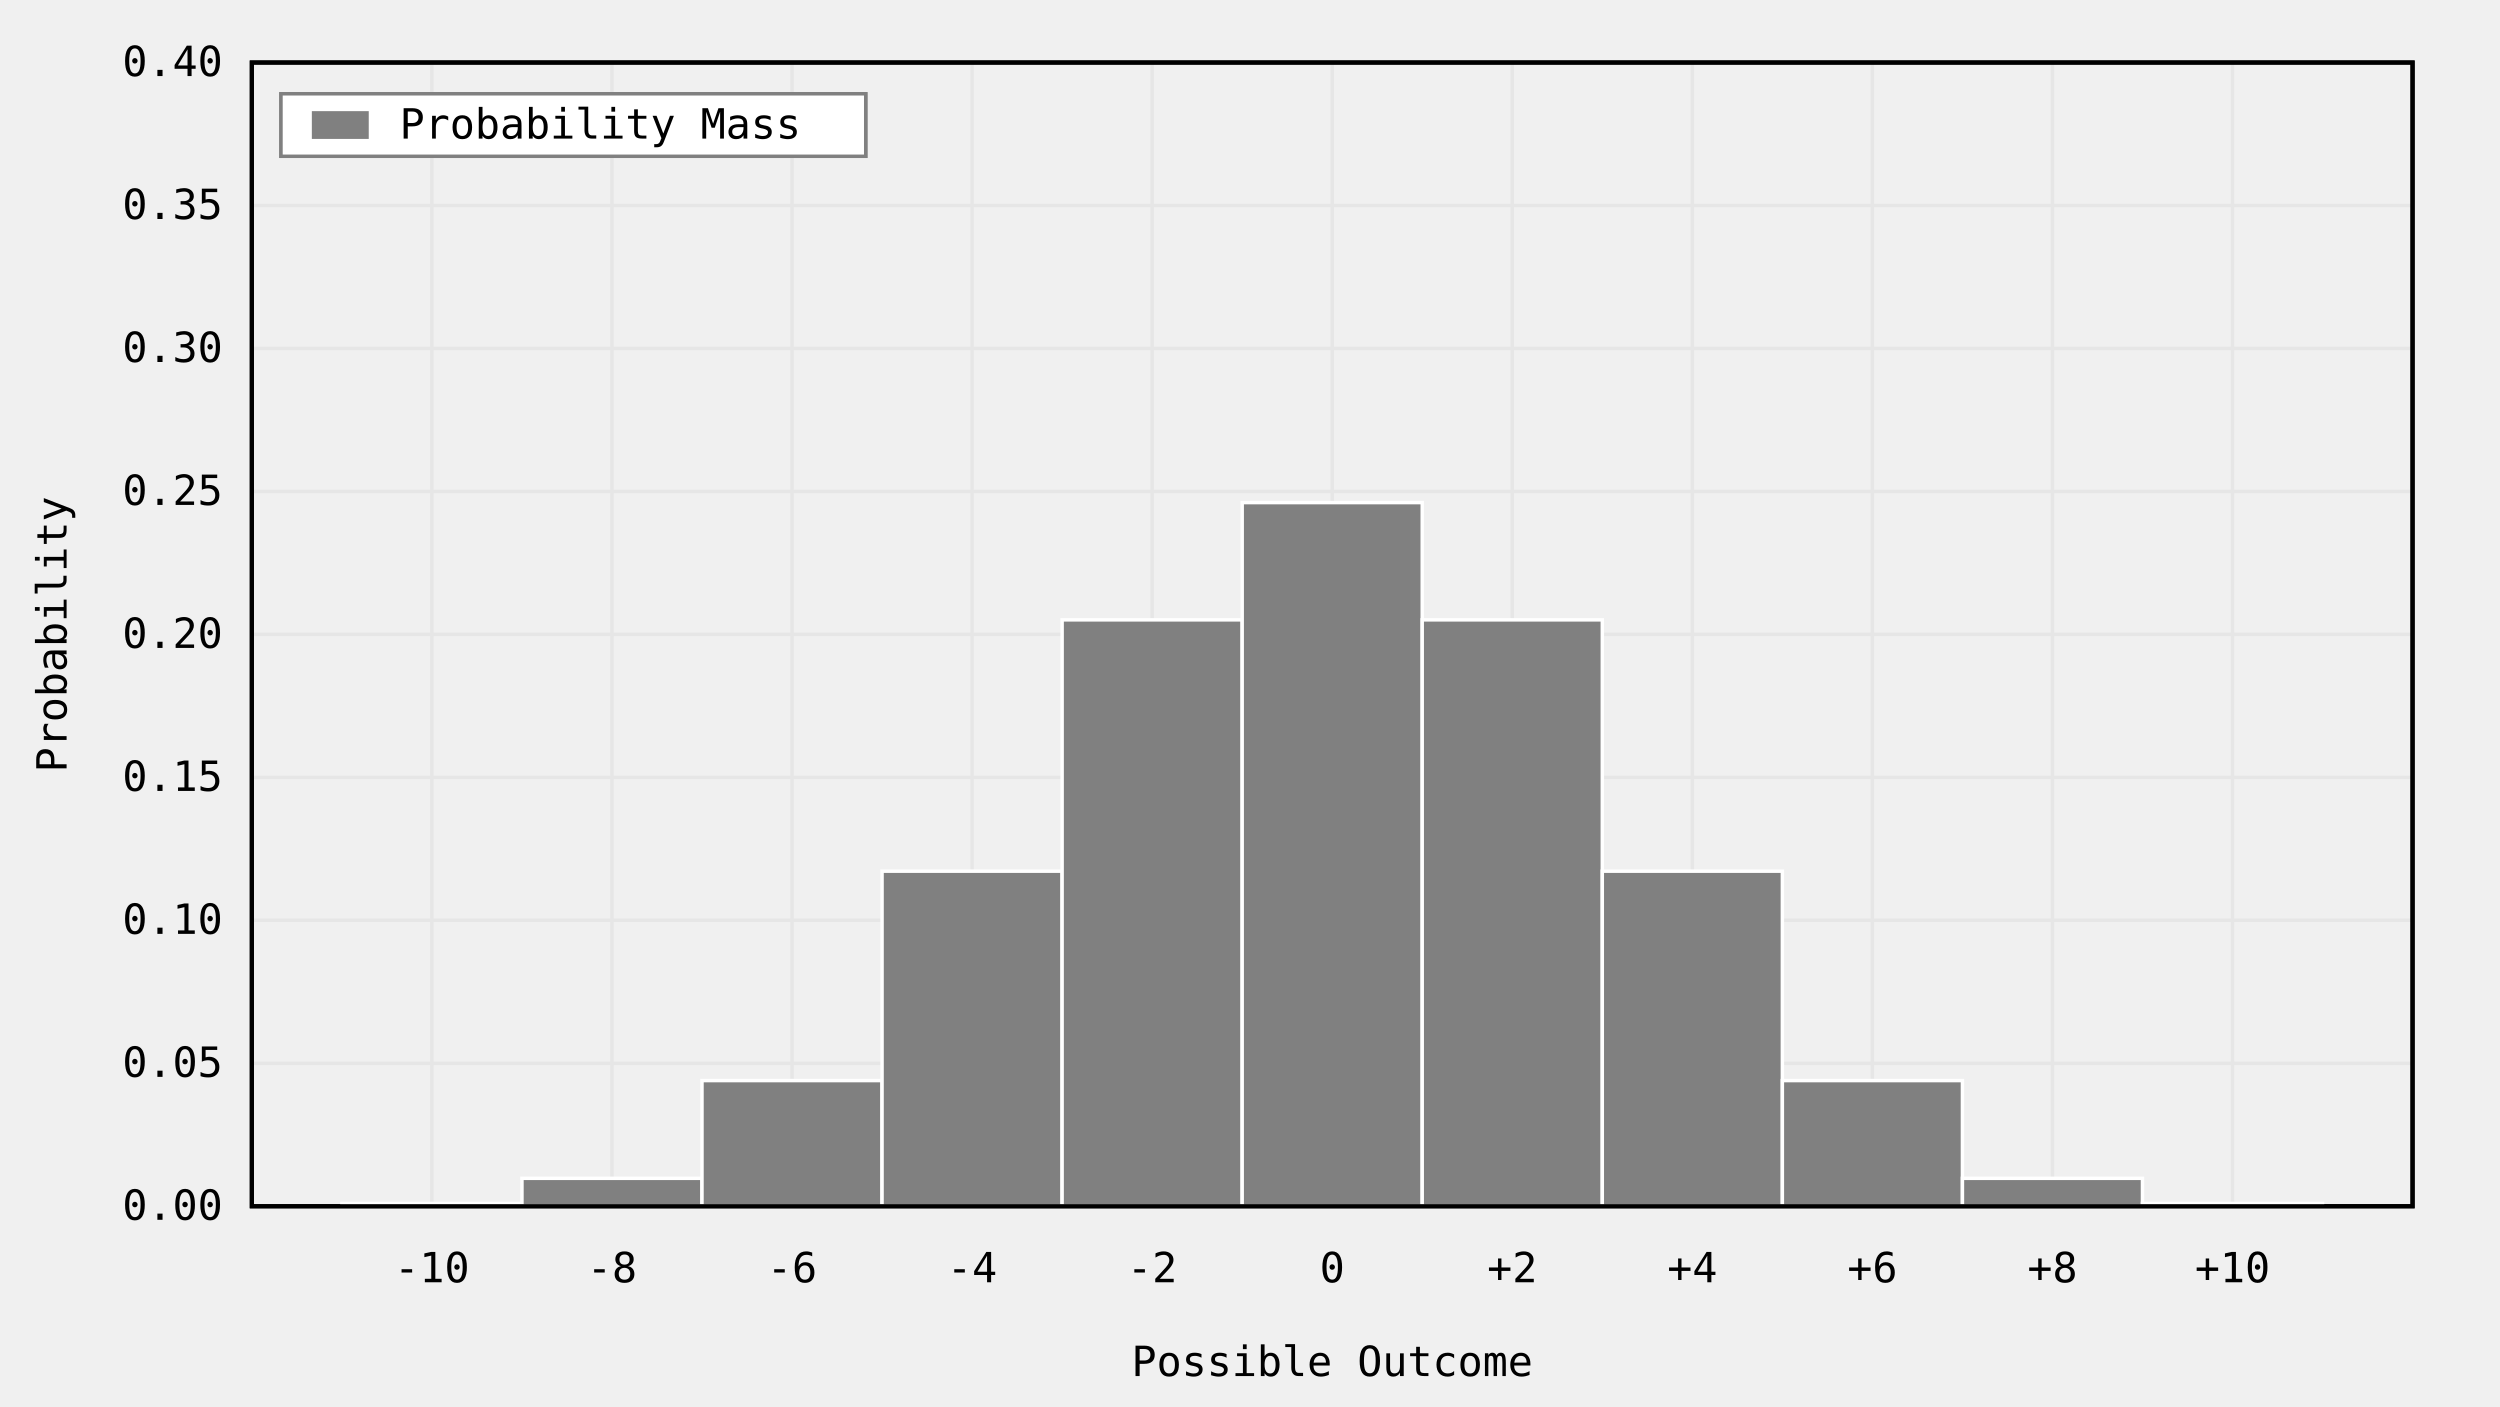
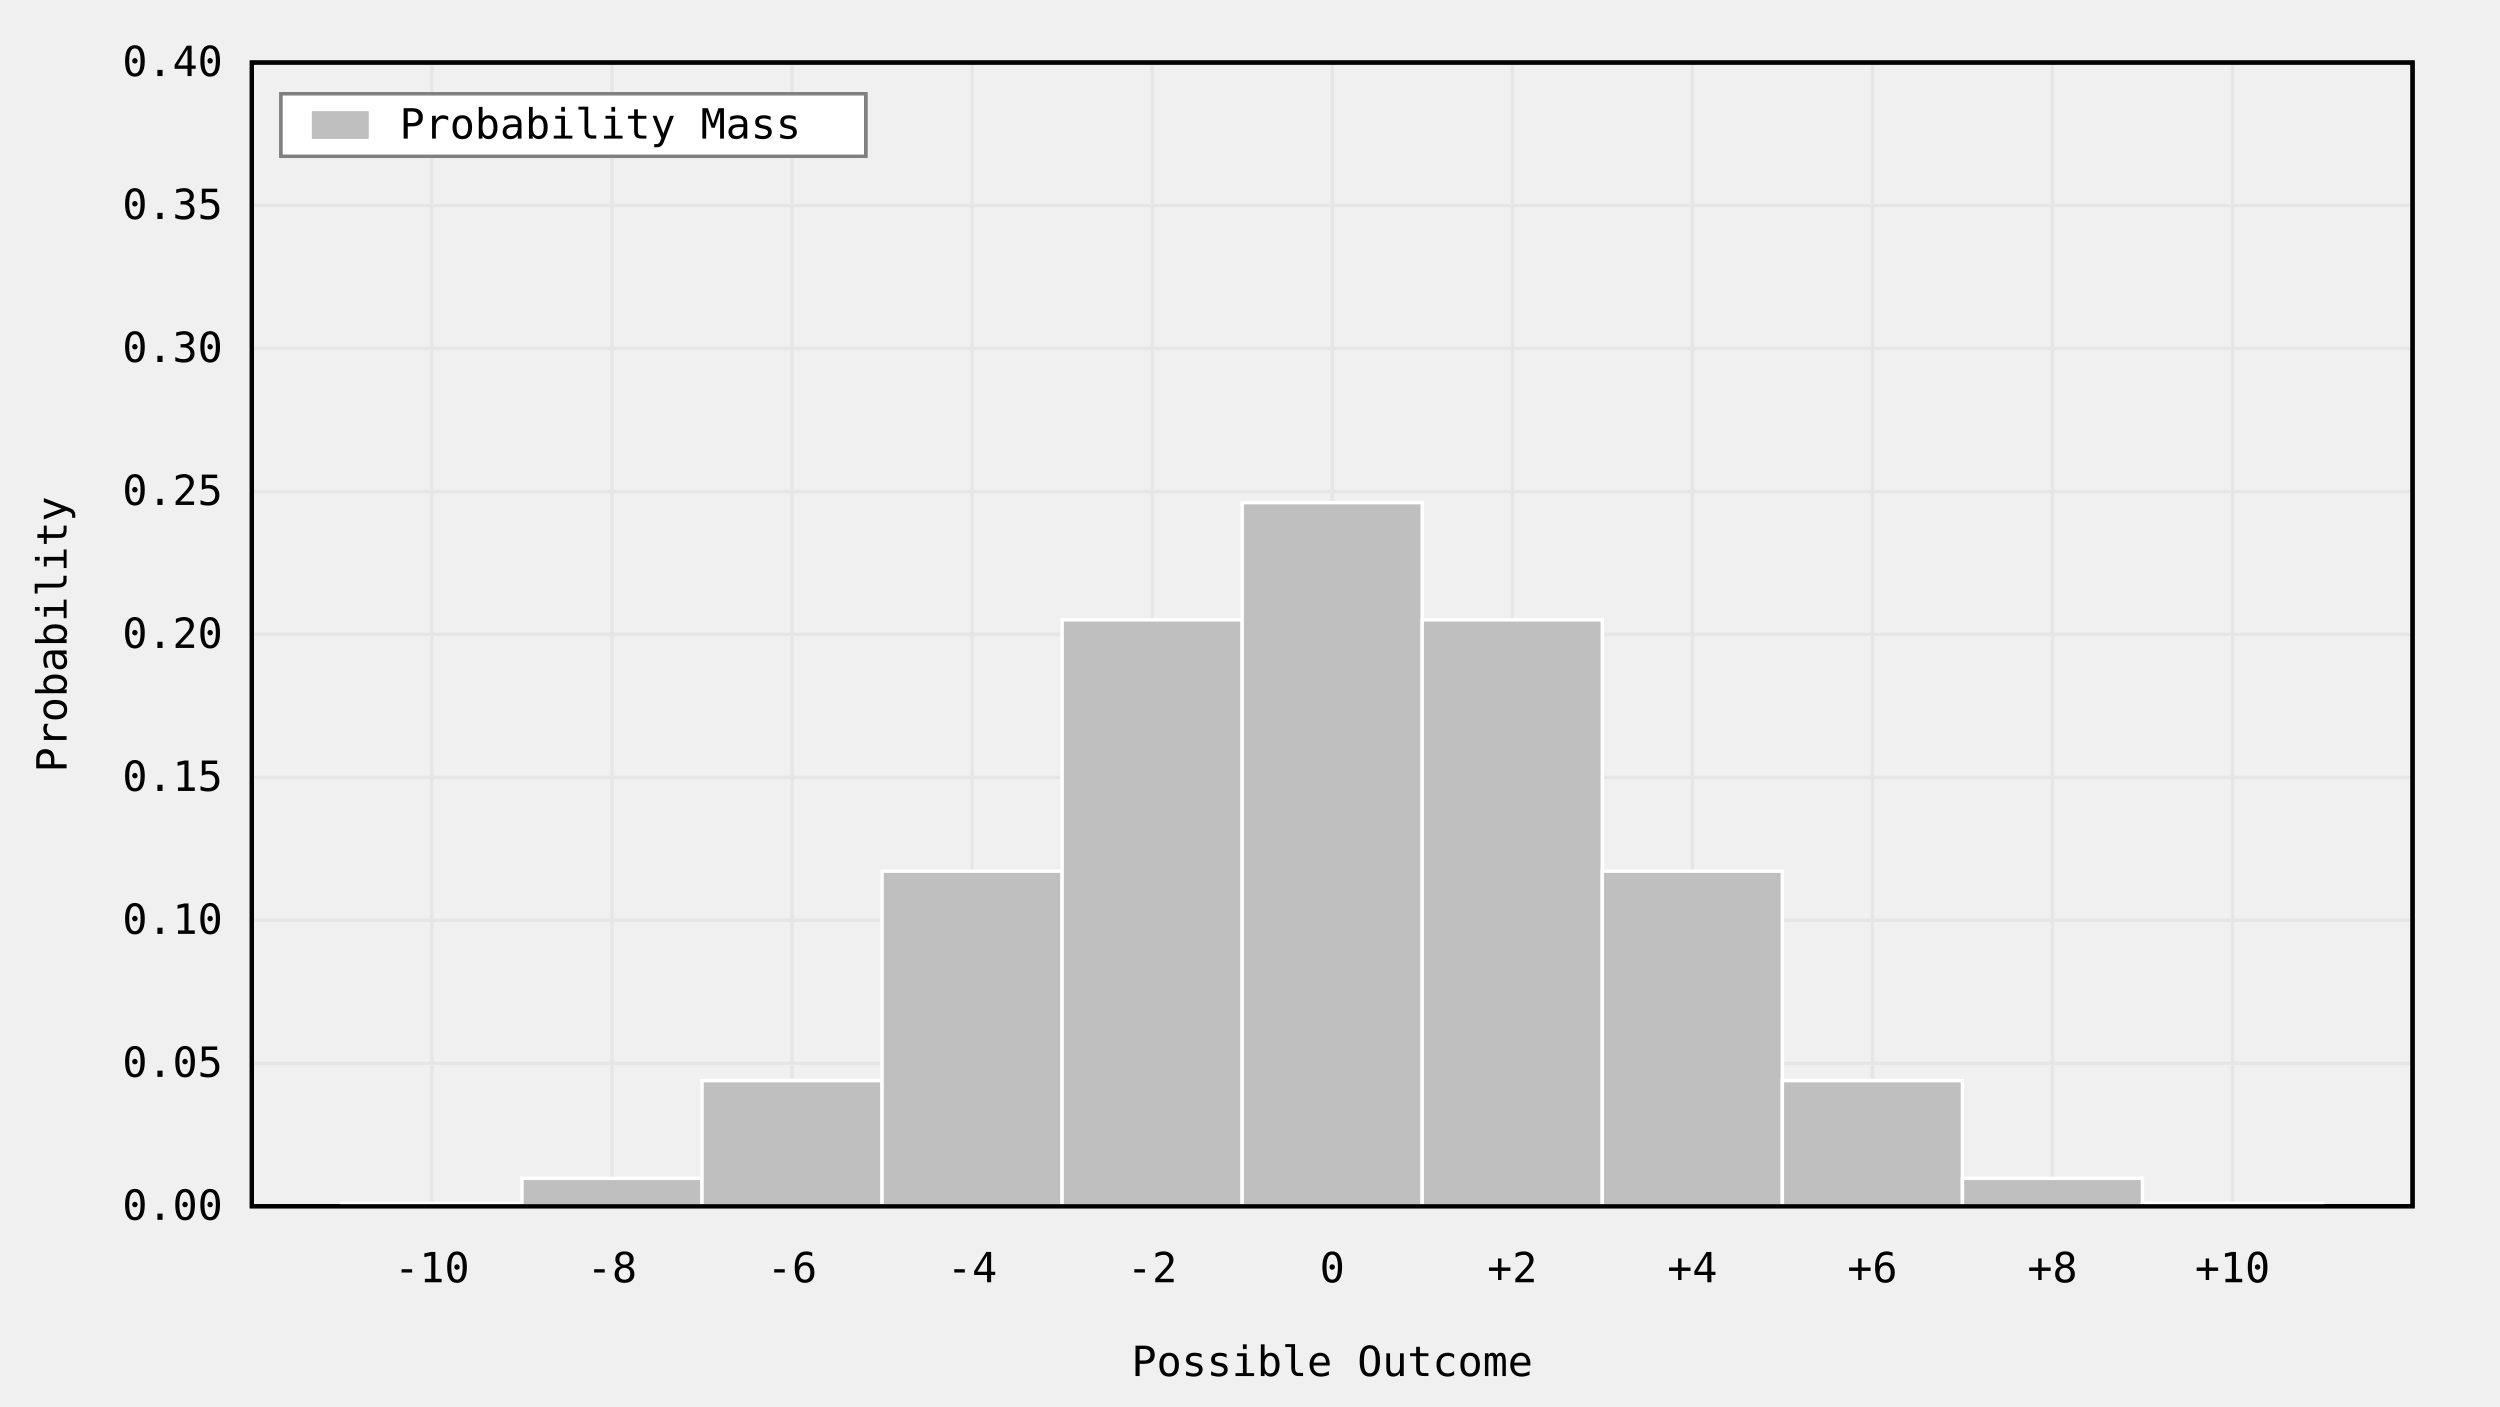
<svg xmlns="http://www.w3.org/2000/svg" xmlns:xlink="http://www.w3.org/1999/xlink" width="720" height="405" viewBox="0 0 720 405">
  <g id="gnuplot_canvas">
    <rect x="0" y="0" width="720" height="405" fill="none" />
    <defs>
      <circle id="gpDot" r="0.5" stroke-width="0.5" stroke="currentColor" />
      <path id="gpPt0" stroke-width="0.222" stroke="currentColor" d="M-1,0 h2 M0,-1 v2" />
      <path id="gpPt1" stroke-width="0.222" stroke="currentColor" d="M-1,-1 L1,1 M1,-1 L-1,1" />
      <path id="gpPt2" stroke-width="0.222" stroke="currentColor" d="M-1,0 L1,0 M0,-1 L0,1 M-1,-1 L1,1 M-1,1 L1,-1" />
      <rect id="gpPt3" stroke-width="0.222" stroke="currentColor" x="-1" y="-1" width="2" height="2" />
      <rect id="gpPt4" stroke-width="0.222" stroke="currentColor" fill="currentColor" x="-1" y="-1" width="2" height="2" />
      <circle id="gpPt5" stroke-width="0.222" stroke="currentColor" cx="0" cy="0" r="1" />
      <use xlink:href="#gpPt5" id="gpPt6" fill="currentColor" stroke="none" />
      <path id="gpPt7" stroke-width="0.222" stroke="currentColor" d="M0,-1.33 L-1.33,0.67 L1.33,0.67 z" />
      <use xlink:href="#gpPt7" id="gpPt8" fill="currentColor" stroke="none" />
      <use xlink:href="#gpPt7" id="gpPt9" stroke="currentColor" transform="rotate(180)" />
      <use xlink:href="#gpPt9" id="gpPt10" fill="currentColor" stroke="none" />
      <use xlink:href="#gpPt3" id="gpPt11" stroke="currentColor" transform="rotate(45)" />
      <use xlink:href="#gpPt11" id="gpPt12" fill="currentColor" stroke="none" />
      <path id="gpPt13" stroke-width="0.222" stroke="currentColor" d="M0,1.330 L1.265,0.411 L0.782,-1.067 L-0.782,-1.076 L-1.265,0.411 z" />
      <use xlink:href="#gpPt13" id="gpPt14" fill="currentColor" stroke="none" />
      <filter id="textbox" filterUnits="objectBoundingBox" x="0" y="0" height="1" width="1">
        <feFlood flood-color="white" flood-opacity="1" result="bgnd" />
        <feComposite in="SourceGraphic" in2="bgnd" operator="atop" />
      </filter>
      <filter id="greybox" filterUnits="objectBoundingBox" x="0" y="0" height="1" width="1">
        <feFlood flood-color="lightgrey" flood-opacity="1" result="grey" />
        <feComposite in="SourceGraphic" in2="grey" operator="atop" />
      </filter>
    </defs>
    <g fill="none" color="white" stroke="currentColor" stroke-width="1.00" stroke-linecap="butt" stroke-linejoin="miter">
</g>
    <g fill="none" color="white" stroke="currentColor" stroke-width="1.20" stroke-linecap="butt" stroke-linejoin="miter">
</g>
    <g fill="none" color="black" stroke="currentColor" stroke-width="1.20" stroke-linecap="butt" stroke-linejoin="miter">
</g>
    <g fill="none" color="black" stroke="black" stroke-width="1.00" stroke-linecap="butt" stroke-linejoin="miter">
</g>
    <g fill="none" color="black" stroke="currentColor" stroke-width="1.00" stroke-linecap="butt" stroke-linejoin="miter">
      <path stroke="rgb(230, 230, 230)" class="gridline" d="M72.53,347.40 L694.82,347.40  " />
    </g>
    <g fill="none" color="black" stroke="rgb(230, 230, 230)" stroke-width="1.20" stroke-linecap="butt" stroke-linejoin="miter">
</g>
    <g fill="none" color="black" stroke="currentColor" stroke-width="1.20" stroke-linecap="butt" stroke-linejoin="miter">
      <path stroke="black" d="M72.53,347.40 M694.82,347.40  " />
      <g transform="translate(64.14,351.30)" stroke="none" fill="black" font-family="monospace" font-size="12.00" text-anchor="end">
        <text>
          <tspan font-family="monospace">0.00</tspan>
        </text>
      </g>
    </g>
    <g fill="none" color="black" stroke="currentColor" stroke-width="1.20" stroke-linecap="butt" stroke-linejoin="miter">
</g>
    <g fill="none" color="black" stroke="black" stroke-width="1.00" stroke-linecap="butt" stroke-linejoin="miter">
</g>
    <g fill="none" color="black" stroke="currentColor" stroke-width="1.00" stroke-linecap="butt" stroke-linejoin="miter">
      <path stroke="rgb(230, 230, 230)" class="gridline" d="M72.53,306.23 L694.82,306.23  " />
    </g>
    <g fill="none" color="black" stroke="rgb(230, 230, 230)" stroke-width="1.20" stroke-linecap="butt" stroke-linejoin="miter">
</g>
    <g fill="none" color="black" stroke="currentColor" stroke-width="1.20" stroke-linecap="butt" stroke-linejoin="miter">
      <path stroke="black" d="M72.53,306.23 M694.82,306.23  " />
      <g transform="translate(64.14,310.13)" stroke="none" fill="black" font-family="monospace" font-size="12.00" text-anchor="end">
        <text>
          <tspan font-family="monospace">0.05</tspan>
        </text>
      </g>
    </g>
    <g fill="none" color="black" stroke="currentColor" stroke-width="1.20" stroke-linecap="butt" stroke-linejoin="miter">
</g>
    <g fill="none" color="black" stroke="black" stroke-width="1.00" stroke-linecap="butt" stroke-linejoin="miter">
</g>
    <g fill="none" color="black" stroke="currentColor" stroke-width="1.00" stroke-linecap="butt" stroke-linejoin="miter">
      <path stroke="rgb(230, 230, 230)" class="gridline" d="M72.53,265.05 L694.82,265.05  " />
    </g>
    <g fill="none" color="black" stroke="rgb(230, 230, 230)" stroke-width="1.20" stroke-linecap="butt" stroke-linejoin="miter">
</g>
    <g fill="none" color="black" stroke="currentColor" stroke-width="1.20" stroke-linecap="butt" stroke-linejoin="miter">
      <path stroke="black" d="M72.53,265.05 M694.82,265.05  " />
      <g transform="translate(64.14,268.95)" stroke="none" fill="black" font-family="monospace" font-size="12.00" text-anchor="end">
        <text>
          <tspan font-family="monospace">0.10</tspan>
        </text>
      </g>
    </g>
    <g fill="none" color="black" stroke="currentColor" stroke-width="1.20" stroke-linecap="butt" stroke-linejoin="miter">
</g>
    <g fill="none" color="black" stroke="black" stroke-width="1.00" stroke-linecap="butt" stroke-linejoin="miter">
</g>
    <g fill="none" color="black" stroke="currentColor" stroke-width="1.00" stroke-linecap="butt" stroke-linejoin="miter">
      <path stroke="rgb(230, 230, 230)" class="gridline" d="M72.53,223.88 L694.82,223.88  " />
    </g>
    <g fill="none" color="black" stroke="rgb(230, 230, 230)" stroke-width="1.20" stroke-linecap="butt" stroke-linejoin="miter">
</g>
    <g fill="none" color="black" stroke="currentColor" stroke-width="1.20" stroke-linecap="butt" stroke-linejoin="miter">
      <path stroke="black" d="M72.53,223.88 M694.82,223.88  " />
      <g transform="translate(64.14,227.78)" stroke="none" fill="black" font-family="monospace" font-size="12.00" text-anchor="end">
        <text>
          <tspan font-family="monospace">0.15</tspan>
        </text>
      </g>
    </g>
    <g fill="none" color="black" stroke="currentColor" stroke-width="1.20" stroke-linecap="butt" stroke-linejoin="miter">
</g>
    <g fill="none" color="black" stroke="black" stroke-width="1.00" stroke-linecap="butt" stroke-linejoin="miter">
</g>
    <g fill="none" color="black" stroke="currentColor" stroke-width="1.00" stroke-linecap="butt" stroke-linejoin="miter">
      <path stroke="rgb(230, 230, 230)" class="gridline" d="M72.53,182.70 L694.82,182.70  " />
    </g>
    <g fill="none" color="black" stroke="rgb(230, 230, 230)" stroke-width="1.20" stroke-linecap="butt" stroke-linejoin="miter">
</g>
    <g fill="none" color="black" stroke="currentColor" stroke-width="1.20" stroke-linecap="butt" stroke-linejoin="miter">
      <path stroke="black" d="M72.53,182.70 M694.82,182.70  " />
      <g transform="translate(64.14,186.60)" stroke="none" fill="black" font-family="monospace" font-size="12.00" text-anchor="end">
        <text>
          <tspan font-family="monospace">0.20</tspan>
        </text>
      </g>
    </g>
    <g fill="none" color="black" stroke="currentColor" stroke-width="1.20" stroke-linecap="butt" stroke-linejoin="miter">
</g>
    <g fill="none" color="black" stroke="black" stroke-width="1.00" stroke-linecap="butt" stroke-linejoin="miter">
</g>
    <g fill="none" color="black" stroke="currentColor" stroke-width="1.00" stroke-linecap="butt" stroke-linejoin="miter">
      <path stroke="rgb(230, 230, 230)" class="gridline" d="M72.53,141.53 L694.82,141.53  " />
    </g>
    <g fill="none" color="black" stroke="rgb(230, 230, 230)" stroke-width="1.20" stroke-linecap="butt" stroke-linejoin="miter">
</g>
    <g fill="none" color="black" stroke="currentColor" stroke-width="1.20" stroke-linecap="butt" stroke-linejoin="miter">
      <path stroke="black" d="M72.53,141.53 M694.82,141.53  " />
      <g transform="translate(64.14,145.43)" stroke="none" fill="black" font-family="monospace" font-size="12.00" text-anchor="end">
        <text>
          <tspan font-family="monospace">0.25</tspan>
        </text>
      </g>
    </g>
    <g fill="none" color="black" stroke="currentColor" stroke-width="1.20" stroke-linecap="butt" stroke-linejoin="miter">
</g>
    <g fill="none" color="black" stroke="black" stroke-width="1.00" stroke-linecap="butt" stroke-linejoin="miter">
</g>
    <g fill="none" color="black" stroke="currentColor" stroke-width="1.00" stroke-linecap="butt" stroke-linejoin="miter">
      <path stroke="rgb(230, 230, 230)" class="gridline" d="M72.53,100.36 L694.82,100.36  " />
    </g>
    <g fill="none" color="black" stroke="rgb(230, 230, 230)" stroke-width="1.20" stroke-linecap="butt" stroke-linejoin="miter">
</g>
    <g fill="none" color="black" stroke="currentColor" stroke-width="1.20" stroke-linecap="butt" stroke-linejoin="miter">
      <path stroke="black" d="M72.53,100.36 M694.82,100.36  " />
      <g transform="translate(64.14,104.26)" stroke="none" fill="black" font-family="monospace" font-size="12.00" text-anchor="end">
        <text>
          <tspan font-family="monospace">0.30</tspan>
        </text>
      </g>
    </g>
    <g fill="none" color="black" stroke="currentColor" stroke-width="1.20" stroke-linecap="butt" stroke-linejoin="miter">
</g>
    <g fill="none" color="black" stroke="black" stroke-width="1.00" stroke-linecap="butt" stroke-linejoin="miter">
</g>
    <g fill="none" color="black" stroke="currentColor" stroke-width="1.00" stroke-linecap="butt" stroke-linejoin="miter">
      <path stroke="rgb(230, 230, 230)" class="gridline" d="M72.53,59.18 L694.82,59.18  " />
    </g>
    <g fill="none" color="black" stroke="rgb(230, 230, 230)" stroke-width="1.20" stroke-linecap="butt" stroke-linejoin="miter">
</g>
    <g fill="none" color="black" stroke="currentColor" stroke-width="1.20" stroke-linecap="butt" stroke-linejoin="miter">
      <path stroke="black" d="M72.53,59.18 M694.82,59.18  " />
      <g transform="translate(64.14,63.08)" stroke="none" fill="black" font-family="monospace" font-size="12.00" text-anchor="end">
        <text>
          <tspan font-family="monospace">0.35</tspan>
        </text>
      </g>
    </g>
    <g fill="none" color="black" stroke="currentColor" stroke-width="1.20" stroke-linecap="butt" stroke-linejoin="miter">
</g>
    <g fill="none" color="black" stroke="black" stroke-width="1.00" stroke-linecap="butt" stroke-linejoin="miter">
</g>
    <g fill="none" color="black" stroke="currentColor" stroke-width="1.00" stroke-linecap="butt" stroke-linejoin="miter">
      <path stroke="rgb(230, 230, 230)" class="gridline" d="M72.53,18.01 L694.82,18.01  " />
    </g>
    <g fill="none" color="black" stroke="rgb(230, 230, 230)" stroke-width="1.20" stroke-linecap="butt" stroke-linejoin="miter">
</g>
    <g fill="none" color="black" stroke="currentColor" stroke-width="1.20" stroke-linecap="butt" stroke-linejoin="miter">
      <path stroke="black" d="M72.53,18.01 M694.82,18.01  " />
      <g transform="translate(64.14,21.91)" stroke="none" fill="black" font-family="monospace" font-size="12.00" text-anchor="end">
        <text>
          <tspan font-family="monospace">0.40</tspan>
        </text>
      </g>
    </g>
    <g fill="none" color="black" stroke="currentColor" stroke-width="1.20" stroke-linecap="butt" stroke-linejoin="miter">
</g>
    <g fill="none" color="black" stroke="black" stroke-width="1.00" stroke-linecap="butt" stroke-linejoin="miter">
</g>
    <g fill="none" color="black" stroke="currentColor" stroke-width="1.00" stroke-linecap="butt" stroke-linejoin="miter">
      <path stroke="rgb(230, 230, 230)" class="gridline" d="M124.39,347.40 L124.39,45.01 M124.39,27.01 L124.39,18.01  " />
    </g>
    <g fill="none" color="black" stroke="rgb(230, 230, 230)" stroke-width="1.20" stroke-linecap="butt" stroke-linejoin="miter">
</g>
    <g fill="none" color="black" stroke="currentColor" stroke-width="1.20" stroke-linecap="butt" stroke-linejoin="miter">
      <path stroke="black" d="M124.39,347.40 M124.39,18.01  " />
      <g transform="translate(124.39,369.30)" stroke="none" fill="black" font-family="monospace" font-size="12.00" text-anchor="middle">
        <text>
          <tspan font-family="monospace">-10</tspan>
        </text>
      </g>
    </g>
    <g fill="none" color="black" stroke="currentColor" stroke-width="1.20" stroke-linecap="butt" stroke-linejoin="miter">
</g>
    <g fill="none" color="black" stroke="black" stroke-width="1.00" stroke-linecap="butt" stroke-linejoin="miter">
</g>
    <g fill="none" color="black" stroke="currentColor" stroke-width="1.00" stroke-linecap="butt" stroke-linejoin="miter">
      <path stroke="rgb(230, 230, 230)" class="gridline" d="M176.25,347.40 L176.25,45.01 M176.25,27.01 L176.25,18.01  " />
    </g>
    <g fill="none" color="black" stroke="rgb(230, 230, 230)" stroke-width="1.20" stroke-linecap="butt" stroke-linejoin="miter">
</g>
    <g fill="none" color="black" stroke="currentColor" stroke-width="1.20" stroke-linecap="butt" stroke-linejoin="miter">
      <path stroke="black" d="M176.25,347.40 M176.25,18.01  " />
      <g transform="translate(176.25,369.30)" stroke="none" fill="black" font-family="monospace" font-size="12.00" text-anchor="middle">
        <text>
          <tspan font-family="monospace">-8</tspan>
        </text>
      </g>
    </g>
    <g fill="none" color="black" stroke="currentColor" stroke-width="1.20" stroke-linecap="butt" stroke-linejoin="miter">
</g>
    <g fill="none" color="black" stroke="black" stroke-width="1.00" stroke-linecap="butt" stroke-linejoin="miter">
</g>
    <g fill="none" color="black" stroke="currentColor" stroke-width="1.00" stroke-linecap="butt" stroke-linejoin="miter">
      <path stroke="rgb(230, 230, 230)" class="gridline" d="M228.10,347.40 L228.10,45.01 M228.10,27.01 L228.10,18.01  " />
    </g>
    <g fill="none" color="black" stroke="rgb(230, 230, 230)" stroke-width="1.20" stroke-linecap="butt" stroke-linejoin="miter">
</g>
    <g fill="none" color="black" stroke="currentColor" stroke-width="1.20" stroke-linecap="butt" stroke-linejoin="miter">
      <path stroke="black" d="M228.10,347.40 M228.10,18.01  " />
      <g transform="translate(228.10,369.30)" stroke="none" fill="black" font-family="monospace" font-size="12.00" text-anchor="middle">
        <text>
          <tspan font-family="monospace">-6</tspan>
        </text>
      </g>
    </g>
    <g fill="none" color="black" stroke="currentColor" stroke-width="1.20" stroke-linecap="butt" stroke-linejoin="miter">
</g>
    <g fill="none" color="black" stroke="black" stroke-width="1.00" stroke-linecap="butt" stroke-linejoin="miter">
</g>
    <g fill="none" color="black" stroke="currentColor" stroke-width="1.00" stroke-linecap="butt" stroke-linejoin="miter">
      <path stroke="rgb(230, 230, 230)" class="gridline" d="M279.96,347.40 L279.96,18.01  " />
    </g>
    <g fill="none" color="black" stroke="rgb(230, 230, 230)" stroke-width="1.20" stroke-linecap="butt" stroke-linejoin="miter">
</g>
    <g fill="none" color="black" stroke="currentColor" stroke-width="1.20" stroke-linecap="butt" stroke-linejoin="miter">
      <path stroke="black" d="M279.96,347.40 M279.96,18.01  " />
      <g transform="translate(279.96,369.30)" stroke="none" fill="black" font-family="monospace" font-size="12.00" text-anchor="middle">
        <text>
          <tspan font-family="monospace">-4</tspan>
        </text>
      </g>
    </g>
    <g fill="none" color="black" stroke="currentColor" stroke-width="1.20" stroke-linecap="butt" stroke-linejoin="miter">
</g>
    <g fill="none" color="black" stroke="black" stroke-width="1.00" stroke-linecap="butt" stroke-linejoin="miter">
</g>
    <g fill="none" color="black" stroke="currentColor" stroke-width="1.00" stroke-linecap="butt" stroke-linejoin="miter">
      <path stroke="rgb(230, 230, 230)" class="gridline" d="M331.82,347.40 L331.82,18.01  " />
    </g>
    <g fill="none" color="black" stroke="rgb(230, 230, 230)" stroke-width="1.20" stroke-linecap="butt" stroke-linejoin="miter">
</g>
    <g fill="none" color="black" stroke="currentColor" stroke-width="1.20" stroke-linecap="butt" stroke-linejoin="miter">
      <path stroke="black" d="M331.82,347.40 M331.82,18.01  " />
      <g transform="translate(331.82,369.30)" stroke="none" fill="black" font-family="monospace" font-size="12.00" text-anchor="middle">
        <text>
          <tspan font-family="monospace">-2</tspan>
        </text>
      </g>
    </g>
    <g fill="none" color="black" stroke="currentColor" stroke-width="1.20" stroke-linecap="butt" stroke-linejoin="miter">
</g>
    <g fill="none" color="black" stroke="black" stroke-width="1.00" stroke-linecap="butt" stroke-linejoin="miter">
</g>
    <g fill="none" color="black" stroke="currentColor" stroke-width="1.00" stroke-linecap="butt" stroke-linejoin="miter">
      <path stroke="rgb(230, 230, 230)" class="gridline" d="M383.68,347.40 L383.68,18.01  " />
    </g>
    <g fill="none" color="black" stroke="rgb(230, 230, 230)" stroke-width="1.20" stroke-linecap="butt" stroke-linejoin="miter">
</g>
    <g fill="none" color="black" stroke="currentColor" stroke-width="1.20" stroke-linecap="butt" stroke-linejoin="miter">
      <path stroke="black" d="M383.68,347.40 M383.68,18.01  " />
      <g transform="translate(383.68,369.30)" stroke="none" fill="black" font-family="monospace" font-size="12.00" text-anchor="middle">
        <text>
          <tspan font-family="monospace"> 0</tspan>
        </text>
      </g>
    </g>
    <g fill="none" color="black" stroke="currentColor" stroke-width="1.20" stroke-linecap="butt" stroke-linejoin="miter">
</g>
    <g fill="none" color="black" stroke="black" stroke-width="1.00" stroke-linecap="butt" stroke-linejoin="miter">
</g>
    <g fill="none" color="black" stroke="currentColor" stroke-width="1.00" stroke-linecap="butt" stroke-linejoin="miter">
      <path stroke="rgb(230, 230, 230)" class="gridline" d="M435.53,347.40 L435.53,18.01  " />
    </g>
    <g fill="none" color="black" stroke="rgb(230, 230, 230)" stroke-width="1.20" stroke-linecap="butt" stroke-linejoin="miter">
</g>
    <g fill="none" color="black" stroke="currentColor" stroke-width="1.20" stroke-linecap="butt" stroke-linejoin="miter">
      <path stroke="black" d="M435.53,347.40 M435.53,18.01  " />
      <g transform="translate(435.53,369.30)" stroke="none" fill="black" font-family="monospace" font-size="12.00" text-anchor="middle">
        <text>
          <tspan font-family="monospace">+2</tspan>
        </text>
      </g>
    </g>
    <g fill="none" color="black" stroke="currentColor" stroke-width="1.20" stroke-linecap="butt" stroke-linejoin="miter">
</g>
    <g fill="none" color="black" stroke="black" stroke-width="1.00" stroke-linecap="butt" stroke-linejoin="miter">
</g>
    <g fill="none" color="black" stroke="currentColor" stroke-width="1.00" stroke-linecap="butt" stroke-linejoin="miter">
      <path stroke="rgb(230, 230, 230)" class="gridline" d="M487.39,347.40 L487.39,18.01  " />
    </g>
    <g fill="none" color="black" stroke="rgb(230, 230, 230)" stroke-width="1.20" stroke-linecap="butt" stroke-linejoin="miter">
</g>
    <g fill="none" color="black" stroke="currentColor" stroke-width="1.20" stroke-linecap="butt" stroke-linejoin="miter">
      <path stroke="black" d="M487.39,347.40 M487.39,18.01  " />
      <g transform="translate(487.39,369.30)" stroke="none" fill="black" font-family="monospace" font-size="12.00" text-anchor="middle">
        <text>
          <tspan font-family="monospace">+4</tspan>
        </text>
      </g>
    </g>
    <g fill="none" color="black" stroke="currentColor" stroke-width="1.20" stroke-linecap="butt" stroke-linejoin="miter">
</g>
    <g fill="none" color="black" stroke="black" stroke-width="1.00" stroke-linecap="butt" stroke-linejoin="miter">
</g>
    <g fill="none" color="black" stroke="currentColor" stroke-width="1.00" stroke-linecap="butt" stroke-linejoin="miter">
      <path stroke="rgb(230, 230, 230)" class="gridline" d="M539.25,347.40 L539.25,18.01  " />
    </g>
    <g fill="none" color="black" stroke="rgb(230, 230, 230)" stroke-width="1.20" stroke-linecap="butt" stroke-linejoin="miter">
</g>
    <g fill="none" color="black" stroke="currentColor" stroke-width="1.20" stroke-linecap="butt" stroke-linejoin="miter">
      <path stroke="black" d="M539.25,347.40 M539.25,18.01  " />
      <g transform="translate(539.25,369.30)" stroke="none" fill="black" font-family="monospace" font-size="12.00" text-anchor="middle">
        <text>
          <tspan font-family="monospace">+6</tspan>
        </text>
      </g>
    </g>
    <g fill="none" color="black" stroke="currentColor" stroke-width="1.20" stroke-linecap="butt" stroke-linejoin="miter">
</g>
    <g fill="none" color="black" stroke="black" stroke-width="1.00" stroke-linecap="butt" stroke-linejoin="miter">
</g>
    <g fill="none" color="black" stroke="currentColor" stroke-width="1.00" stroke-linecap="butt" stroke-linejoin="miter">
      <path stroke="rgb(230, 230, 230)" class="gridline" d="M591.11,347.40 L591.11,18.01  " />
    </g>
    <g fill="none" color="black" stroke="rgb(230, 230, 230)" stroke-width="1.20" stroke-linecap="butt" stroke-linejoin="miter">
</g>
    <g fill="none" color="black" stroke="currentColor" stroke-width="1.20" stroke-linecap="butt" stroke-linejoin="miter">
      <path stroke="black" d="M591.11,347.40 M591.11,18.01  " />
      <g transform="translate(591.11,369.30)" stroke="none" fill="black" font-family="monospace" font-size="12.00" text-anchor="middle">
        <text>
          <tspan font-family="monospace">+8</tspan>
        </text>
      </g>
    </g>
    <g fill="none" color="black" stroke="currentColor" stroke-width="1.20" stroke-linecap="butt" stroke-linejoin="miter">
</g>
    <g fill="none" color="black" stroke="black" stroke-width="1.00" stroke-linecap="butt" stroke-linejoin="miter">
</g>
    <g fill="none" color="black" stroke="currentColor" stroke-width="1.00" stroke-linecap="butt" stroke-linejoin="miter">
      <path stroke="rgb(230, 230, 230)" class="gridline" d="M642.96,347.40 L642.96,18.01  " />
    </g>
    <g fill="none" color="black" stroke="rgb(230, 230, 230)" stroke-width="1.20" stroke-linecap="butt" stroke-linejoin="miter">
</g>
    <g fill="none" color="black" stroke="currentColor" stroke-width="1.20" stroke-linecap="butt" stroke-linejoin="miter">
      <path stroke="black" d="M642.96,347.40 M642.96,18.01  " />
      <g transform="translate(642.96,369.30)" stroke="none" fill="black" font-family="monospace" font-size="12.00" text-anchor="middle">
        <text>
          <tspan font-family="monospace">+10</tspan>
        </text>
      </g>
    </g>
    <g fill="none" color="black" stroke="currentColor" stroke-width="1.20" stroke-linecap="butt" stroke-linejoin="miter">
</g>
    <g fill="none" color="black" stroke="currentColor" stroke-width="1.20" stroke-linecap="butt" stroke-linejoin="miter">
      <path stroke="black" d="M72.53,18.01 L72.53,347.40 L694.82,347.40 L694.82,18.01 L72.53,18.01 Z  " />
    </g>
    <g fill="none" color="black" stroke="currentColor" stroke-width="1.20" stroke-linecap="butt" stroke-linejoin="miter">
      <g transform="translate(19.18,182.71) rotate(270)" stroke="none" fill="black" font-family="monospace" font-size="12.00" text-anchor="middle">
        <text>
          <tspan font-family="monospace">Probability</tspan>
        </text>
      </g>
    </g>
    <g fill="none" color="black" stroke="currentColor" stroke-width="1.20" stroke-linecap="butt" stroke-linejoin="miter">
      <g transform="translate(383.67,396.30)" stroke="none" fill="black" font-family="monospace" font-size="12.00" text-anchor="middle">
        <text>
          <tspan font-family="monospace">Possible Outcome</tspan>
        </text>
      </g>
    </g>
    <g fill="none" color="black" stroke="currentColor" stroke-width="1.20" stroke-linecap="butt" stroke-linejoin="miter">
</g>
    <g fill="none" color="black" stroke="currentColor" stroke-width="1.00" stroke-linecap="butt" stroke-linejoin="miter">
</g>
    <g fill="none" color="black" stroke="currentColor" stroke-width="1.00" stroke-linecap="butt" stroke-linejoin="miter">
      <path stroke="rgb(128, 128, 128)" d="M80.92,45.01 L80.92,27.01 L249.33,27.01 L249.33,45.01 L80.92,45.01 Z  " />
    </g>
    <g id="gnuplot_plot_1">
      <g fill="none" color="black" stroke="currentColor" stroke-width="1.00" stroke-linecap="butt" stroke-linejoin="miter">
        <g stroke="none" shape-rendering="crispEdges">
-           <polygon fill="rgb(128, 128, 128)" points="98.46,347.40 150.33,347.40 150.33,346.59 98.46,346.59 " />
+           <polygon fill="rgb(191, 191, 191)" points="98.46,347.40 150.33,347.40 150.33,346.59 98.46,346.59 " />
        </g>
        <path stroke="rgb(255, 255, 255)" d="M98.46,347.40 L98.46,346.60 L150.32,346.60 L150.32,347.40 L98.46,347.40 Z  " />
      </g>
      <g fill="none" color="black" stroke="currentColor" stroke-width="1.00" stroke-linecap="butt" stroke-linejoin="miter">
        <g stroke="none" shape-rendering="crispEdges">
-           <polygon fill="rgb(128, 128, 128)" points="150.32,347.40 202.18,347.40 202.18,339.35 150.32,339.35 " />
+           <polygon fill="rgb(191, 191, 191)" points="150.32,347.40 202.18,347.40 202.18,339.35 150.32,339.35 " />
        </g>
        <path stroke="rgb(255, 255, 255)" d="M150.32,347.40 L150.32,339.36 L202.17,339.36 L202.17,347.40 L150.32,347.40 Z  " />
      </g>
      <g fill="none" color="black" stroke="currentColor" stroke-width="1.00" stroke-linecap="butt" stroke-linejoin="miter">
        <g stroke="none" shape-rendering="crispEdges">
-           <polygon fill="rgb(128, 128, 128)" points="202.17,347.40 254.04,347.40 254.04,311.20 202.17,311.20 " />
+           <polygon fill="rgb(191, 191, 191)" points="202.17,347.40 254.04,347.40 254.04,311.20 202.17,311.20 " />
        </g>
        <path stroke="rgb(255, 255, 255)" d="M202.17,347.40 L202.17,311.21 L254.03,311.21 L254.03,347.40 L202.17,347.40 Z  " />
      </g>
      <g fill="none" color="black" stroke="currentColor" stroke-width="1.00" stroke-linecap="butt" stroke-linejoin="miter">
        <g stroke="none" shape-rendering="crispEdges">
-           <polygon fill="rgb(128, 128, 128)" points="254.03,347.40 305.90,347.40 305.90,250.89 254.03,250.89 " />
+           <polygon fill="rgb(191, 191, 191)" points="254.03,347.40 305.90,347.40 305.90,250.89 254.03,250.89 " />
        </g>
        <path stroke="rgb(255, 255, 255)" d="M254.03,347.40 L254.03,250.90 L305.89,250.90 L305.89,347.40 L254.03,347.40 Z  " />
      </g>
      <g fill="none" color="black" stroke="currentColor" stroke-width="1.00" stroke-linecap="butt" stroke-linejoin="miter">
        <g stroke="none" shape-rendering="crispEdges">
-           <polygon fill="rgb(128, 128, 128)" points="305.89,347.40 357.76,347.40 357.76,178.51 305.89,178.51 " />
+           <polygon fill="rgb(191, 191, 191)" points="305.89,347.40 357.76,347.40 357.76,178.51 305.89,178.51 " />
        </g>
        <path stroke="rgb(255, 255, 255)" d="M305.89,347.40 L305.89,178.52 L357.75,178.52 L357.75,347.40 L305.89,347.40 Z  " />
      </g>
      <g fill="none" color="black" stroke="currentColor" stroke-width="1.00" stroke-linecap="butt" stroke-linejoin="miter">
        <g stroke="none" shape-rendering="crispEdges">
-           <polygon fill="rgb(128, 128, 128)" points="357.75,347.40 409.61,347.40 409.61,144.74 357.75,144.74 " />
+           <polygon fill="rgb(191, 191, 191)" points="357.75,347.40 409.61,347.40 409.61,144.74 357.75,144.74 " />
        </g>
        <path stroke="rgb(255, 255, 255)" d="M357.75,347.40 L357.75,144.75 L409.60,144.75 L409.60,347.40 L357.75,347.40 Z  " />
      </g>
      <g fill="none" color="black" stroke="currentColor" stroke-width="1.00" stroke-linecap="butt" stroke-linejoin="miter">
        <g stroke="none" shape-rendering="crispEdges">
-           <polygon fill="rgb(128, 128, 128)" points="409.60,347.40 461.47,347.40 461.47,178.51 409.60,178.51 " />
+           <polygon fill="rgb(191, 191, 191)" points="409.60,347.40 461.47,347.40 461.47,178.51 409.60,178.51 " />
        </g>
        <path stroke="rgb(255, 255, 255)" d="M409.60,347.40 L409.60,178.52 L461.46,178.52 L461.46,347.40 L409.60,347.40 Z  " />
      </g>
      <g fill="none" color="black" stroke="currentColor" stroke-width="1.00" stroke-linecap="butt" stroke-linejoin="miter">
        <g stroke="none" shape-rendering="crispEdges">
-           <polygon fill="rgb(128, 128, 128)" points="461.46,347.40 513.33,347.40 513.33,250.89 461.46,250.89 " />
+           <polygon fill="rgb(191, 191, 191)" points="461.46,347.40 513.33,347.40 513.33,250.89 461.46,250.89 " />
        </g>
        <path stroke="rgb(255, 255, 255)" d="M461.46,347.40 L461.46,250.90 L513.32,250.90 L513.32,347.40 L461.46,347.40 Z  " />
      </g>
      <g fill="none" color="black" stroke="currentColor" stroke-width="1.00" stroke-linecap="butt" stroke-linejoin="miter">
        <g stroke="none" shape-rendering="crispEdges">
-           <polygon fill="rgb(128, 128, 128)" points="513.32,347.40 565.19,347.40 565.19,311.20 513.32,311.20 " />
+           <polygon fill="rgb(191, 191, 191)" points="513.32,347.40 565.19,347.40 565.19,311.20 513.32,311.20 " />
        </g>
        <path stroke="rgb(255, 255, 255)" d="M513.32,347.40 L513.32,311.21 L565.18,311.21 L565.18,347.40 L513.32,347.40 Z  " />
      </g>
      <g fill="none" color="black" stroke="currentColor" stroke-width="1.00" stroke-linecap="butt" stroke-linejoin="miter">
        <g stroke="none" shape-rendering="crispEdges">
-           <polygon fill="rgb(128, 128, 128)" points="565.18,347.40 617.04,347.40 617.04,339.35 565.18,339.35 " />
+           <polygon fill="rgb(191, 191, 191)" points="565.18,347.40 617.04,347.40 617.04,339.35 565.18,339.35 " />
        </g>
        <path stroke="rgb(255, 255, 255)" d="M565.18,347.40 L565.18,339.36 L617.03,339.36 L617.03,347.40 L565.18,347.40 Z  " />
      </g>
      <g fill="none" color="black" stroke="currentColor" stroke-width="1.00" stroke-linecap="butt" stroke-linejoin="miter">
        <g stroke="none" shape-rendering="crispEdges">
-           <polygon fill="rgb(128, 128, 128)" points="617.03,347.40 668.90,347.40 668.90,346.59 617.03,346.59 " />
+           <polygon fill="rgb(191, 191, 191)" points="617.03,347.40 668.90,347.40 668.90,346.59 617.03,346.59 " />
        </g>
        <path stroke="rgb(255, 255, 255)" d="M617.03,347.40 L617.03,346.60 L668.89,346.60 L668.89,347.40 L617.03,347.40 Z  " />
      </g>
      <g fill="none" color="black" stroke="currentColor" stroke-width="1.00" stroke-linecap="butt" stroke-linejoin="miter">
</g>
    </g>
    <g stroke="none" shape-rendering="crispEdges">
      <polygon fill="white" points="80.92,45.01 249.33,45.01 249.33,27.01 80.92,27.01 " />
    </g>
    <g fill="none" color="black" stroke="currentColor" stroke-width="1.00" stroke-linecap="butt" stroke-linejoin="miter">
      <path stroke="rgb(128, 128, 128)" d="M80.92,45.01 L80.92,27.01 L249.33,27.01 L249.33,45.01 L80.92,45.01 Z  " />
    </g>
    <g id="gnuplot_plot_1">
      <g fill="none" color="black" stroke="currentColor" stroke-width="1.00" stroke-linecap="butt" stroke-linejoin="miter">
        <g transform="translate(115.09,39.91)" stroke="none" fill="black" font-family="monospace" font-size="12.00" text-anchor="start">
          <text>
            <tspan font-family="monospace">Probability Mass</tspan>
          </text>
        </g>
      </g>
      <g fill="none" color="black" stroke="currentColor" stroke-width="1.00" stroke-linecap="butt" stroke-linejoin="miter">
        <g stroke="none" shape-rendering="crispEdges">
-           <polygon fill="rgb(128, 128, 128)" points="89.31,40.51 106.70,40.51 106.70,31.51 89.31,31.51 " />
+           <polygon fill="rgb(191, 191, 191)" points="89.31,40.51 106.70,40.51 106.70,31.51 89.31,31.51 " />
        </g>
        <path stroke="rgb(255, 255, 255)" d="M89.31,40.51 L106.70,40.51 L106.70,31.51 L89.31,31.51 L89.31,40.51 Z  " />
      </g>
      <g fill="none" color="black" stroke="currentColor" stroke-width="1.00" stroke-linecap="butt" stroke-linejoin="miter">
</g>
    </g>
-     <g fill="none" color="white" stroke="rgb(128, 128, 128)" stroke-width="2.00" stroke-linecap="butt" stroke-linejoin="miter">
+     <g fill="none" color="white" stroke="rgb(191, 191, 191)" stroke-width="2.00" stroke-linecap="butt" stroke-linejoin="miter">
</g>
    <g fill="none" color="black" stroke="currentColor" stroke-width="2.00" stroke-linecap="butt" stroke-linejoin="miter">
</g>
    <g fill="none" color="black" stroke="black" stroke-width="1.20" stroke-linecap="butt" stroke-linejoin="miter">
</g>
    <g fill="none" color="black" stroke="currentColor" stroke-width="1.20" stroke-linecap="butt" stroke-linejoin="miter">
      <path stroke="black" d="M72.53,18.01 L72.53,347.40 L694.82,347.40 L694.82,18.01 L72.53,18.01 Z  " />
    </g>
    <g fill="none" color="black" stroke="currentColor" stroke-width="1.20" stroke-linecap="butt" stroke-linejoin="miter">
</g>
  </g>
</svg>
